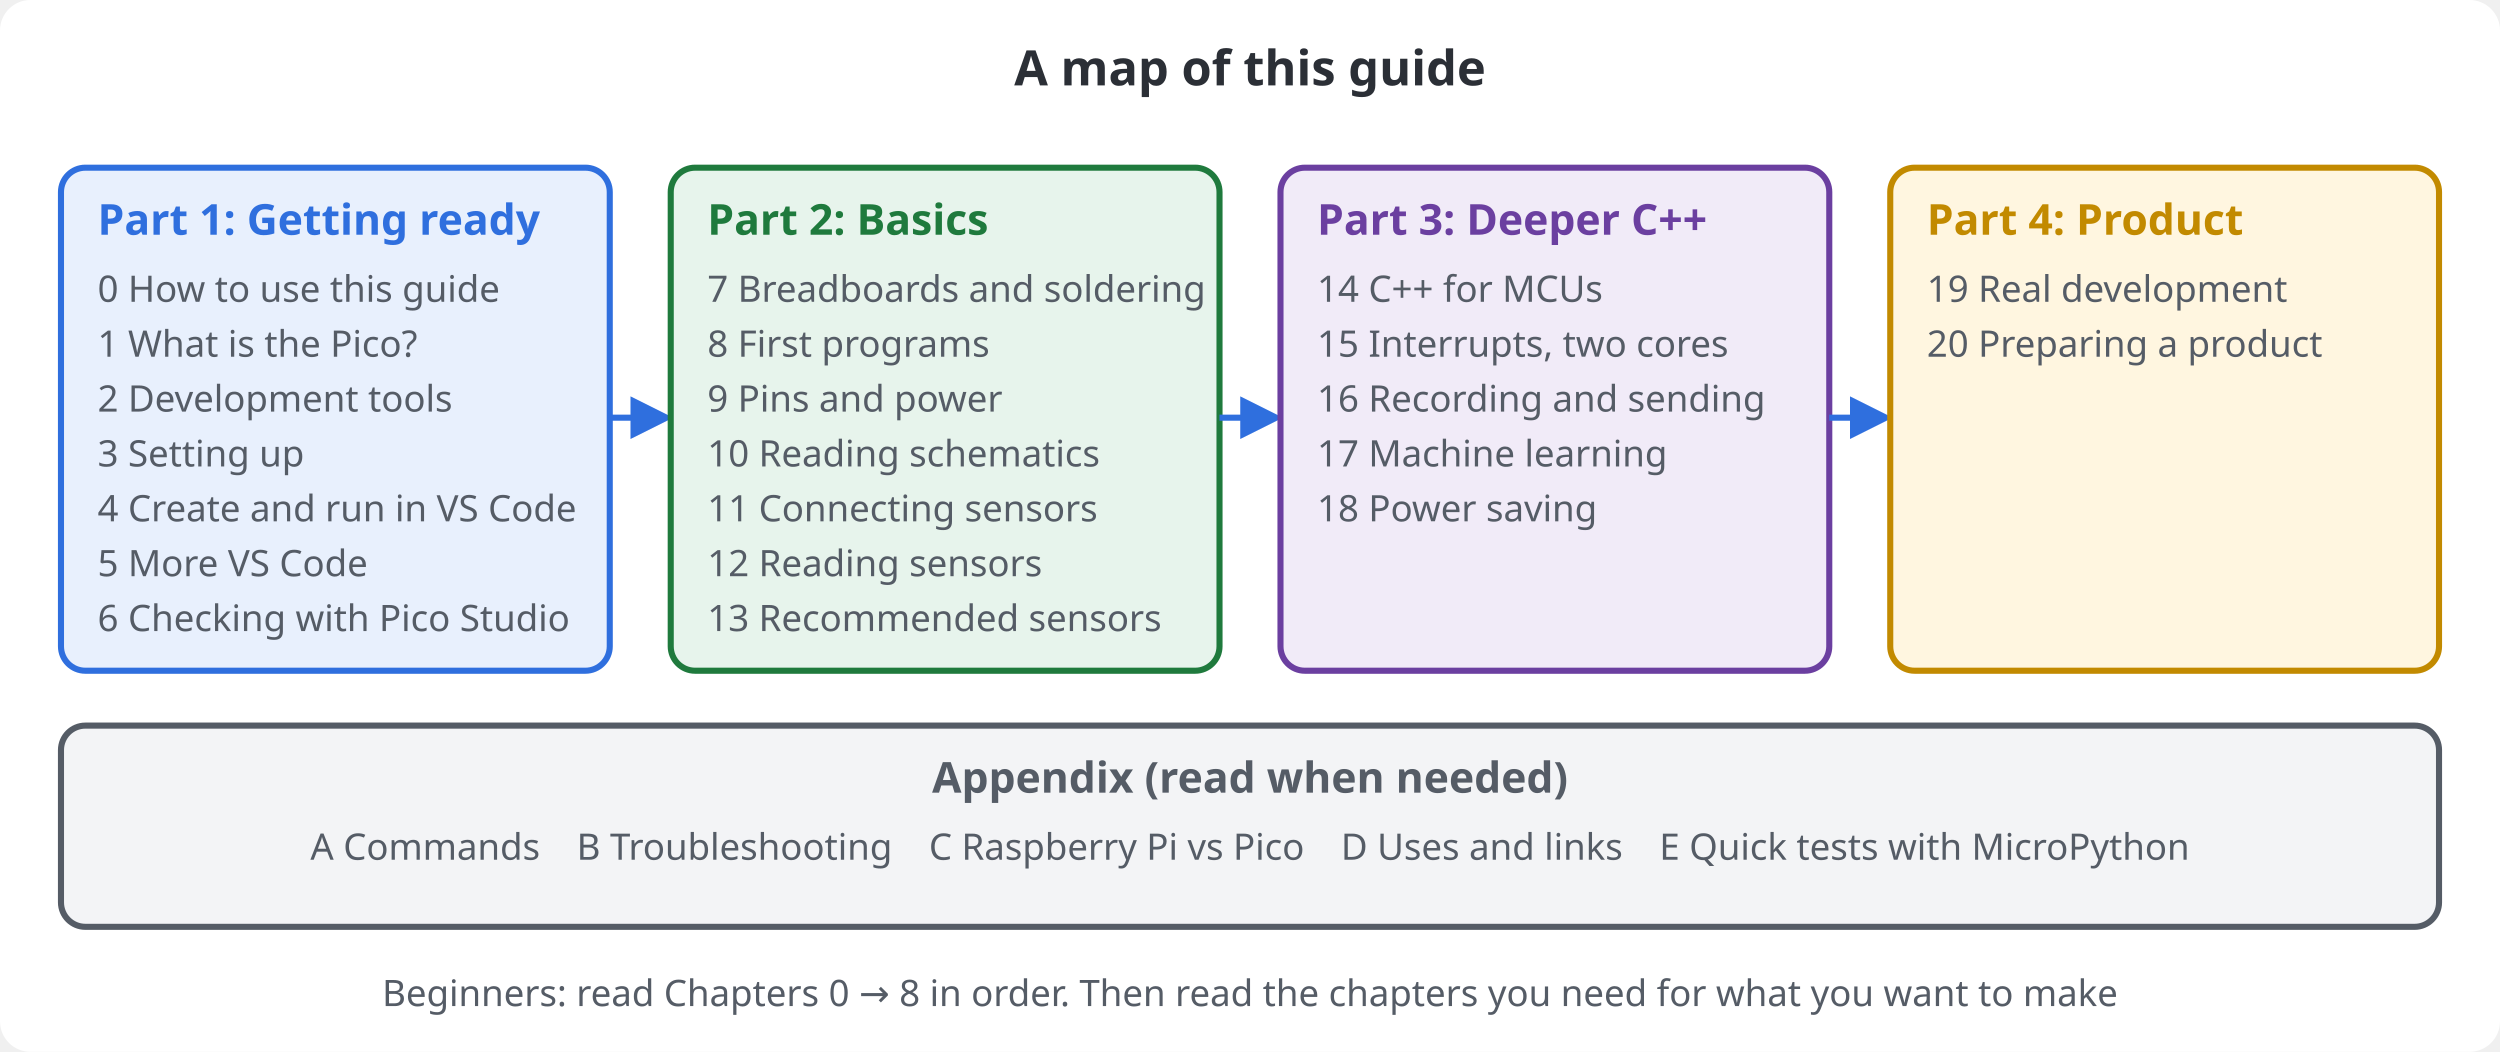
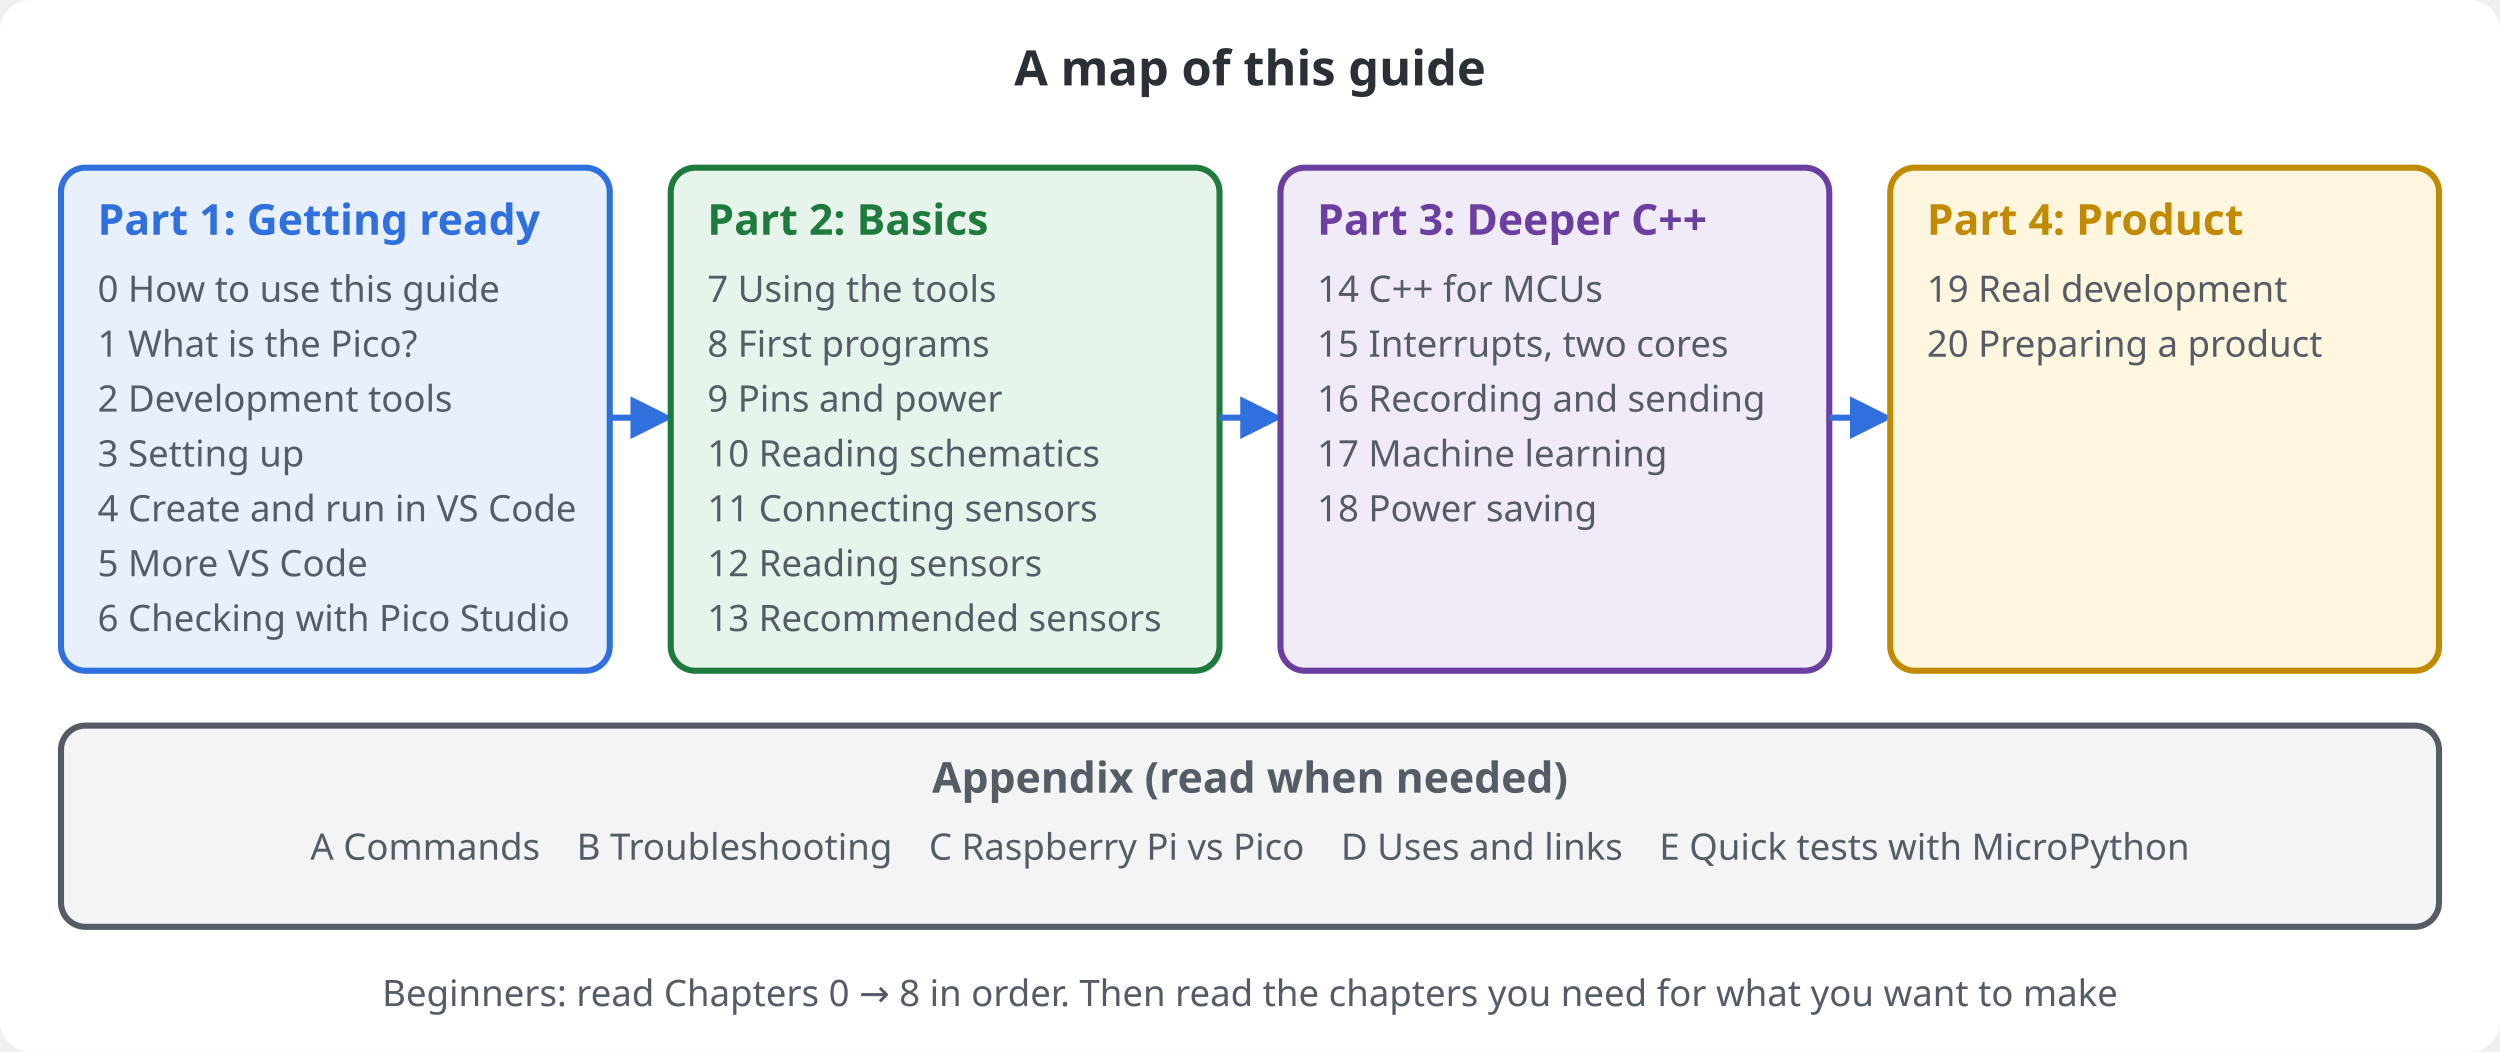
<svg xmlns="http://www.w3.org/2000/svg" viewBox="0 0 820 345" font-family="system-ui, 'Noto Sans JP', sans-serif" font-size="13">
  <defs>
    <marker id="ah-2f6fde" viewBox="0 0 10 10" refX="8" refY="5" markerWidth="7" markerHeight="7" orient="auto-start-reverse">
      <path d="M0 0 L10 5 L0 10 z" fill="#2f6fde" />
    </marker>
    <marker id="ah-555c66" viewBox="0 0 10 10" refX="8" refY="5" markerWidth="7" markerHeight="7" orient="auto-start-reverse">
      <path d="M0 0 L10 5 L0 10 z" fill="#555c66" />
    </marker>
    <marker id="ah-c28a00" viewBox="0 0 10 10" refX="8" refY="5" markerWidth="7" markerHeight="7" orient="auto-start-reverse">
      <path d="M0 0 L10 5 L0 10 z" fill="#c28a00" />
    </marker>
    <marker id="ah-1f7a3d" viewBox="0 0 10 10" refX="8" refY="5" markerWidth="7" markerHeight="7" orient="auto-start-reverse">
      <path d="M0 0 L10 5 L0 10 z" fill="#1f7a3d" />
    </marker>
    <marker id="ah-c0392b" viewBox="0 0 10 10" refX="8" refY="5" markerWidth="7" markerHeight="7" orient="auto-start-reverse">
      <path d="M0 0 L10 5 L0 10 z" fill="#c0392b" />
    </marker>
    <marker id="ah-6b3fa0" viewBox="0 0 10 10" refX="8" refY="5" markerWidth="7" markerHeight="7" orient="auto-start-reverse">
      <path d="M0 0 L10 5 L0 10 z" fill="#6b3fa0" />
    </marker>
  </defs>
  <rect width="820" height="345" rx="10" fill="#ffffff" />
  <text x="410.0" y="28" font-size="16" text-anchor="middle" font-weight="700" fill="#2b2f36">A map of this guide</text>
  <rect x="20" y="55" width="180" height="165" rx="8" fill="#e8f0fd" stroke="#2f6fde" stroke-width="2" />
  <text x="32" y="77" font-size="14" text-anchor="start" font-weight="700" fill="#2f6fde">Part 1: Getting ready</text>
  <text x="32" y="99" font-size="12" text-anchor="start" fill="#555c66">0 How to use this guide</text>
  <text x="32" y="117" font-size="12" text-anchor="start" fill="#555c66">1 What is the Pico?</text>
  <text x="32" y="135" font-size="12" text-anchor="start" fill="#555c66">2 Development tools</text>
  <text x="32" y="153" font-size="12" text-anchor="start" fill="#555c66">3 Setting up</text>
  <text x="32" y="171" font-size="12" text-anchor="start" fill="#555c66">4 Create and run in VS Code</text>
  <text x="32" y="189" font-size="12" text-anchor="start" fill="#555c66">5 More VS Code</text>
  <text x="32" y="207" font-size="12" text-anchor="start" fill="#555c66">6 Checking with Pico Studio</text>
  <path d="M200 137 L218 137" fill="none" stroke="#2f6fde" stroke-width="2" marker-end="url(#ah-2f6fde)" />
  <rect x="220" y="55" width="180" height="165" rx="8" fill="#e7f4ec" stroke="#1f7a3d" stroke-width="2" />
  <text x="232" y="77" font-size="14" text-anchor="start" font-weight="700" fill="#1f7a3d">Part 2: Basics</text>
-   <text x="232" y="99" font-size="12" text-anchor="start" fill="#555c66">7 Breadboards and soldering</text>
+   <text x="232" y="99" font-size="12" text-anchor="start" fill="#555c66">7 Using the tools</text>
  <text x="232" y="117" font-size="12" text-anchor="start" fill="#555c66">8 First programs</text>
  <text x="232" y="135" font-size="12" text-anchor="start" fill="#555c66">9 Pins and power</text>
  <text x="232" y="153" font-size="12" text-anchor="start" fill="#555c66">10 Reading schematics</text>
  <text x="232" y="171" font-size="12" text-anchor="start" fill="#555c66">11 Connecting sensors</text>
  <text x="232" y="189" font-size="12" text-anchor="start" fill="#555c66">12 Reading sensors</text>
  <text x="232" y="207" font-size="12" text-anchor="start" fill="#555c66">13 Recommended sensors</text>
  <path d="M400 137 L418 137" fill="none" stroke="#2f6fde" stroke-width="2" marker-end="url(#ah-2f6fde)" />
  <rect x="420" y="55" width="180" height="165" rx="8" fill="#f1ebf8" stroke="#6b3fa0" stroke-width="2" />
  <text x="432" y="77" font-size="14" text-anchor="start" font-weight="700" fill="#6b3fa0">Part 3: Deeper C++</text>
  <text x="432" y="99" font-size="12" text-anchor="start" fill="#555c66">14 C++ for MCUs</text>
  <text x="432" y="117" font-size="12" text-anchor="start" fill="#555c66">15 Interrupts, two cores</text>
  <text x="432" y="135" font-size="12" text-anchor="start" fill="#555c66">16 Recording and sending</text>
  <text x="432" y="153" font-size="12" text-anchor="start" fill="#555c66">17 Machine learning</text>
  <text x="432" y="171" font-size="12" text-anchor="start" fill="#555c66">18 Power saving</text>
  <path d="M600 137 L618 137" fill="none" stroke="#2f6fde" stroke-width="2" marker-end="url(#ah-2f6fde)" />
  <rect x="620" y="55" width="180" height="165" rx="8" fill="#fff6e0" stroke="#c28a00" stroke-width="2" />
  <text x="632" y="77" font-size="14" text-anchor="start" font-weight="700" fill="#c28a00">Part 4: Product</text>
  <text x="632" y="99" font-size="12" text-anchor="start" fill="#555c66">19 Real development</text>
  <text x="632" y="117" font-size="12" text-anchor="start" fill="#555c66">20 Preparing a product</text>
  <rect x="20" y="238" width="780" height="66" rx="8" fill="#f3f4f6" stroke="#555c66" stroke-width="2" />
  <text x="410.0" y="260" font-size="14" text-anchor="middle" font-weight="700" fill="#555c66">Appendix (read when needed)</text>
  <text x="410.0" y="282" font-size="12" text-anchor="middle" fill="#555c66">A Commands B Troubleshooting C Raspberry Pi vs Pico D Uses and links E Quick tests with MicroPython</text>
  <text x="410" y="330" font-size="12" text-anchor="middle" fill="#555c66">Beginners: read Chapters 0 → 8 in order. Then read the chapters you need for what you want to make</text>
</svg>
